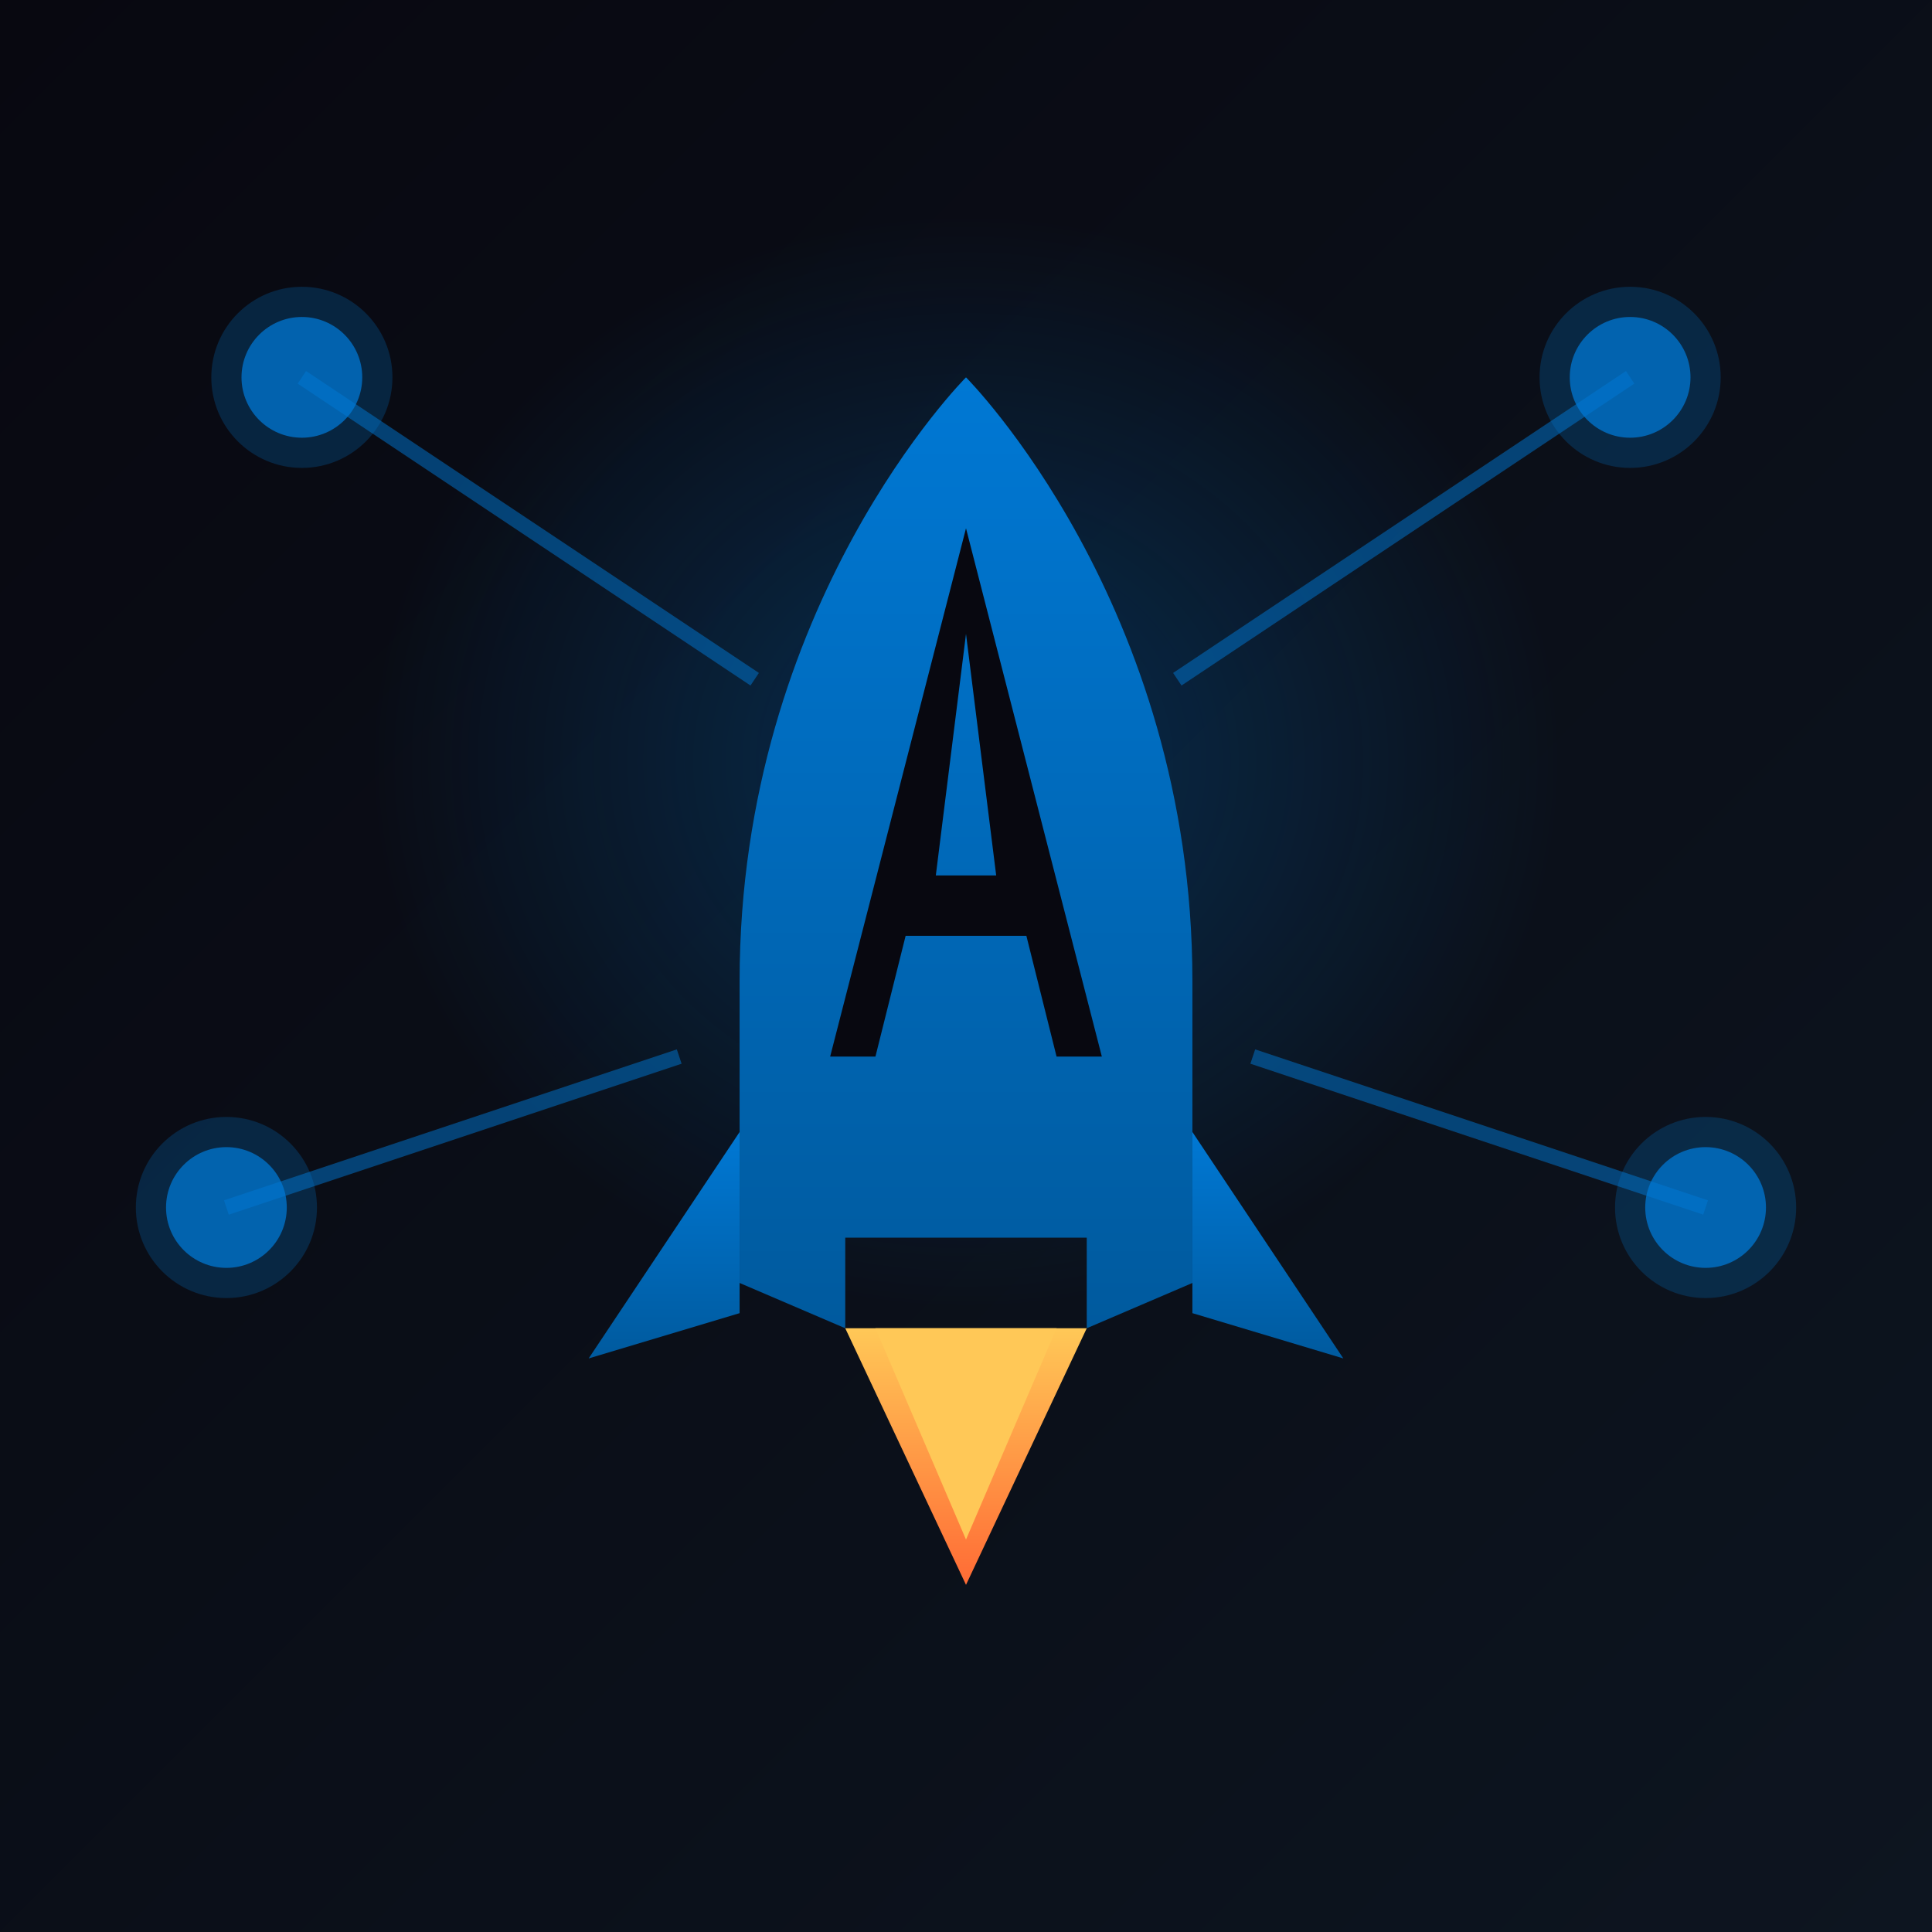
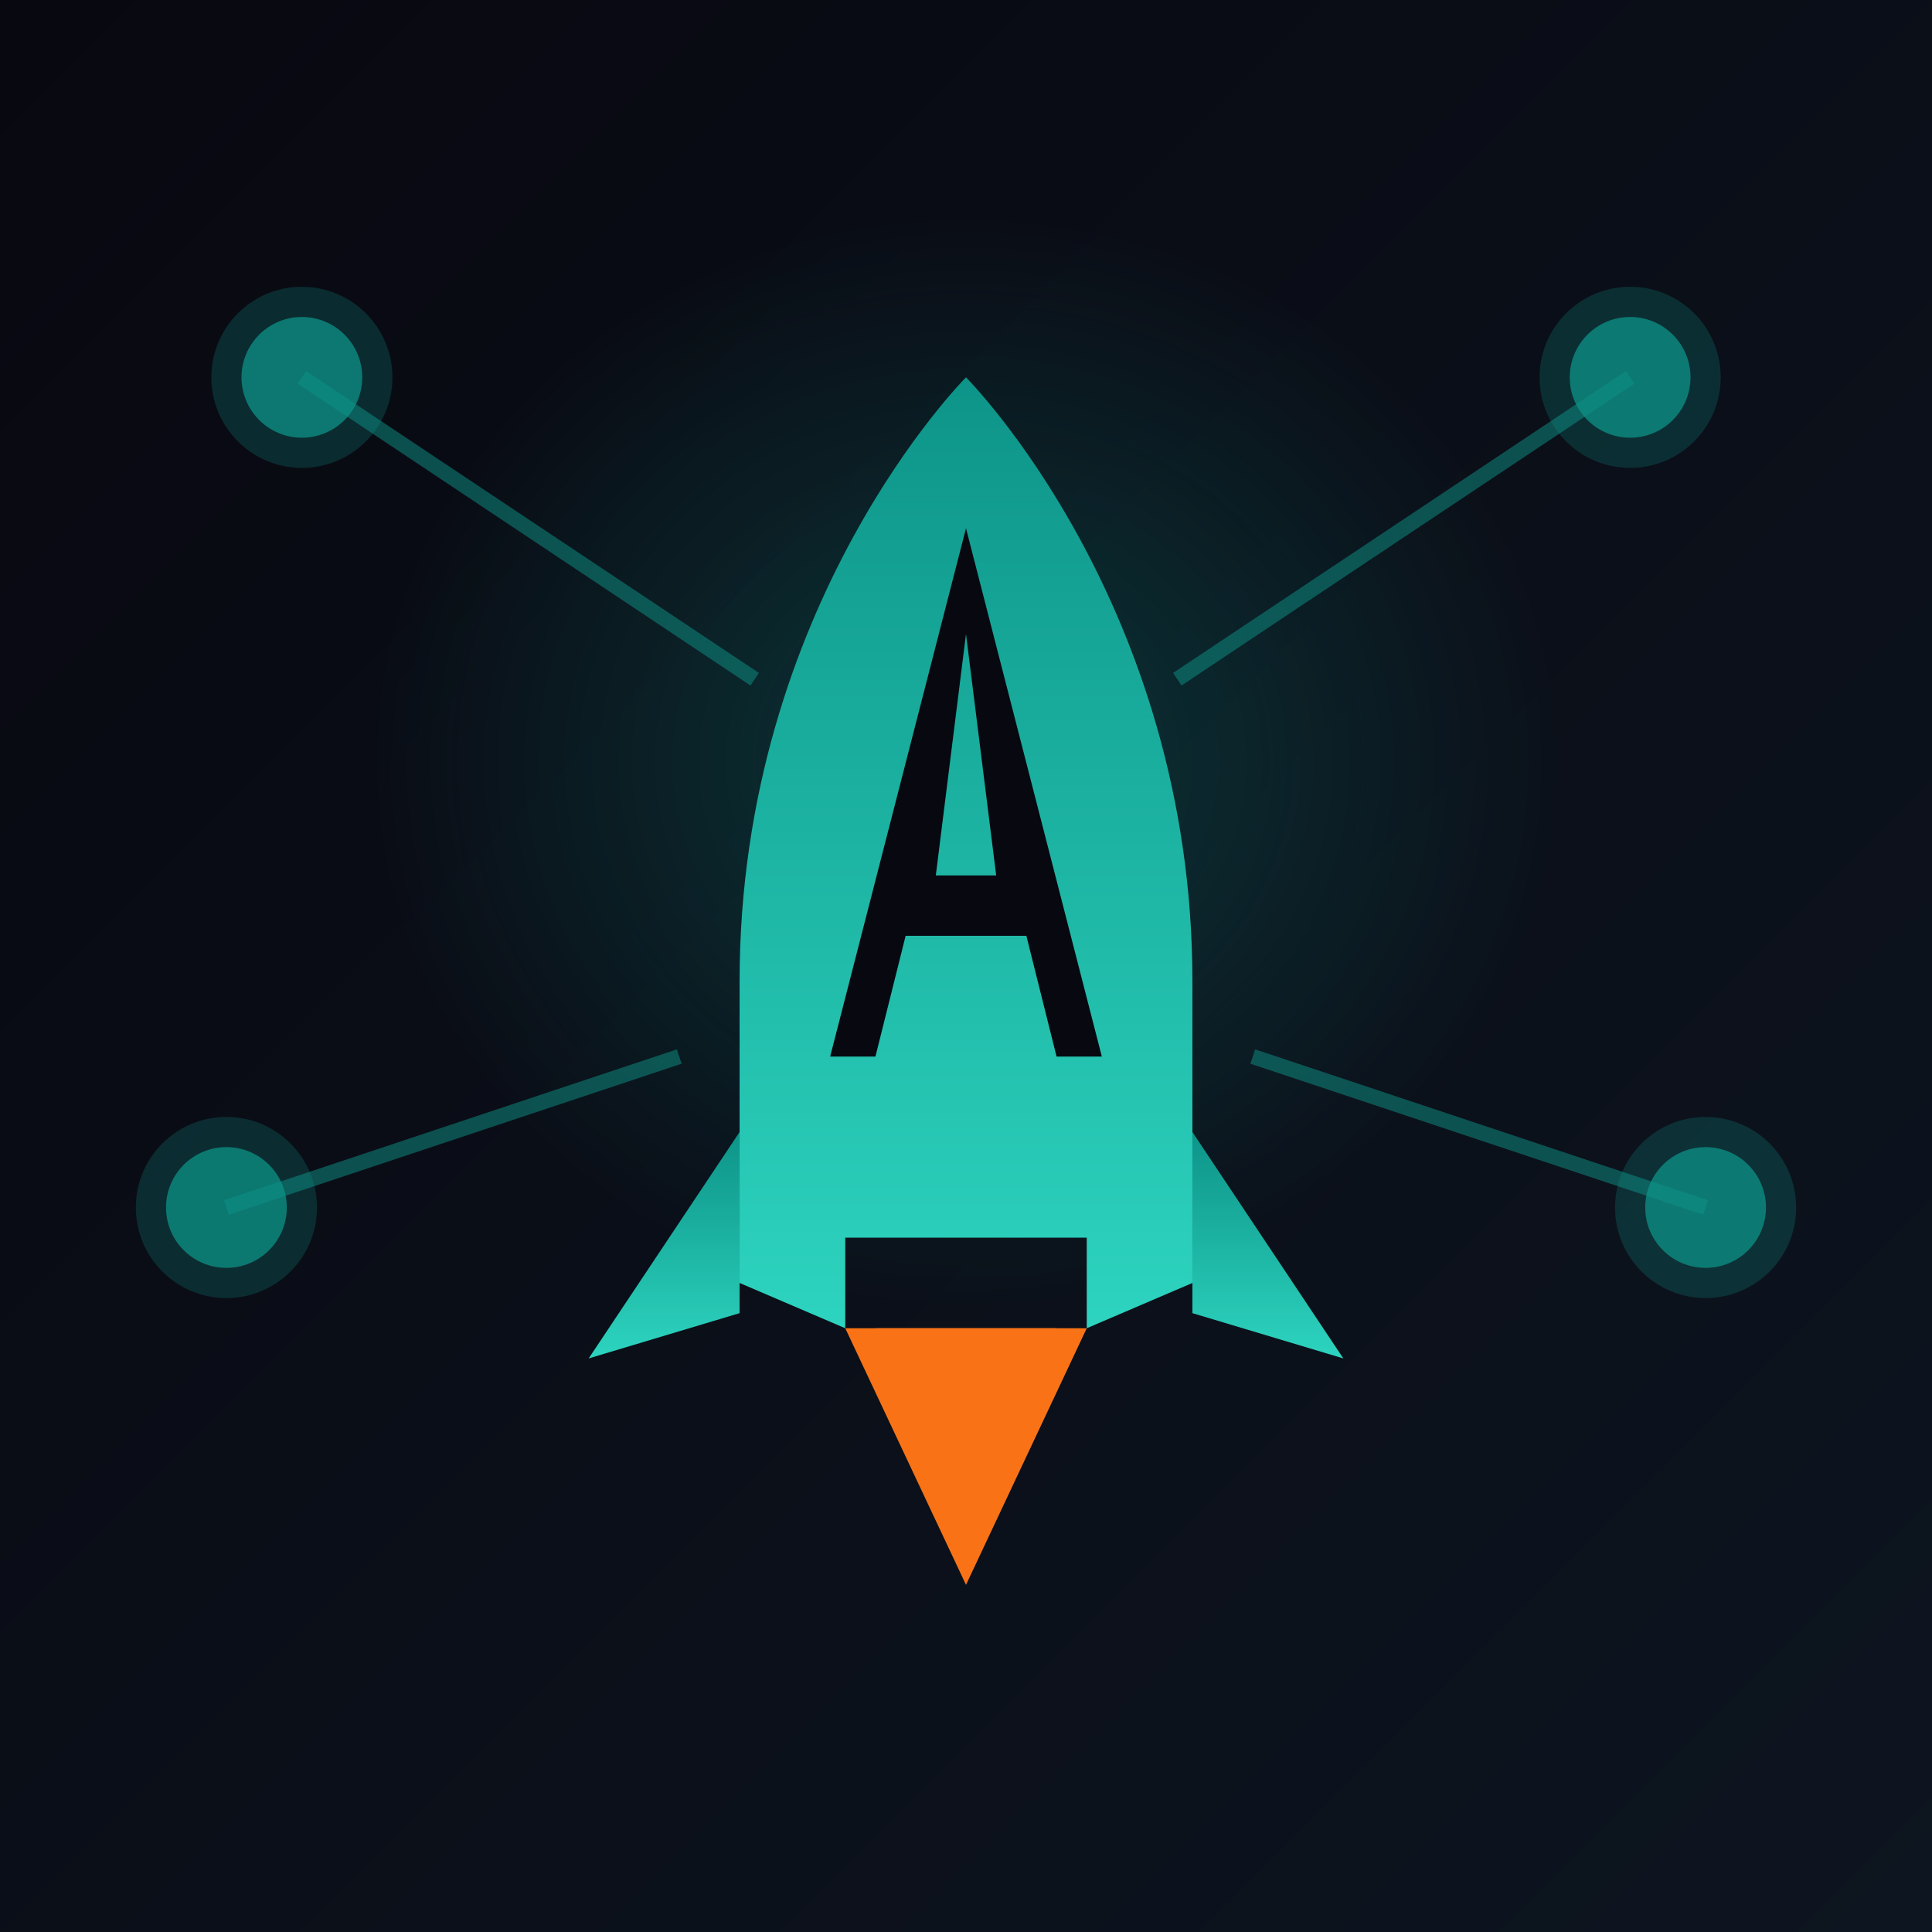
<svg xmlns="http://www.w3.org/2000/svg" viewBox="0 0 128 128" width="128" height="128">
  <defs>
    <linearGradient id="bg" x1="0%" y1="0%" x2="100%" y2="100%">
      <stop offset="0%" stop-color="#080810" />
      <stop offset="100%" stop-color="#0d1520" />
    </linearGradient>
    <linearGradient id="azure" x1="0%" y1="0%" x2="0%" y2="100%">
-       <stop offset="0%" stop-color="#0078d4" />
-       <stop offset="100%" stop-color="#005a9e" />
+       <stop offset="0%" stop-color="#0d9488" />
+       <stop offset="100%" stop-color="#2dd4bf" />
    </linearGradient>
    <linearGradient id="flame" x1="0%" y1="0%" x2="0%" y2="100%">
-       <stop offset="0%" stop-color="#ffc857" />
-       <stop offset="100%" stop-color="#ff6b35" />
+       <stop offset="0%" stop-color="#f97316" />
+       <stop offset="100%" stop-color="#f97316" />
    </linearGradient>
    <radialGradient id="glow" cx="50%" cy="45%" r="40%">
-       <stop offset="0%" stop-color="#0078d4" stop-opacity="0.3" />
-       <stop offset="100%" stop-color="#0078d4" stop-opacity="0" />
+       <stop offset="0%" stop-color="#0d9488" stop-opacity="0.3" />
+       <stop offset="100%" stop-color="#0d9488" stop-opacity="0" />
    </radialGradient>
  </defs>
  <rect width="128" height="128" fill="url(#bg)" />
  <ellipse cx="64" cy="55" rx="50" ry="45" fill="url(#glow)" />
-   <g stroke="#0078d4" stroke-width="1" fill="none" opacity="0.5">
+   <g stroke="#0d9488" stroke-width="1" fill="none" opacity="0.5">
    <line x1="20" y1="25" x2="50" y2="45" />
    <line x1="108" y1="25" x2="78" y2="45" />
    <line x1="15" y1="80" x2="45" y2="70" />
    <line x1="113" y1="80" x2="83" y2="70" />
  </g>
  <g opacity="0.8">
-     <circle cx="20" cy="25" r="6" fill="#0078d4" opacity="0.3" />
-     <circle cx="20" cy="25" r="4" fill="#0078d4" />
-     <circle cx="108" cy="25" r="6" fill="#0078d4" opacity="0.3" />
-     <circle cx="108" cy="25" r="4" fill="#0078d4" />
-     <circle cx="15" cy="80" r="6" fill="#0078d4" opacity="0.3" />
-     <circle cx="15" cy="80" r="4" fill="#0078d4" />
-     <circle cx="113" cy="80" r="6" fill="#0078d4" opacity="0.3" />
-     <circle cx="113" cy="80" r="4" fill="#0078d4" />
+     <circle cx="20" cy="25" r="6" fill="#0d9488" opacity="0.3" />
+     <circle cx="20" cy="25" r="4" fill="#0d9488" />
+     <circle cx="108" cy="25" r="6" fill="#0d9488" opacity="0.3" />
+     <circle cx="108" cy="25" r="4" fill="#0d9488" />
+     <circle cx="15" cy="80" r="6" fill="#0d9488" opacity="0.3" />
+     <circle cx="15" cy="80" r="4" fill="#0d9488" />
+     <circle cx="113" cy="80" r="6" fill="#0d9488" opacity="0.3" />
+     <circle cx="113" cy="80" r="4" fill="#0d9488" />
  </g>
  <g transform="translate(34, 20) scale(1)">
    <path d="M30,5 C30,5 15,20 15,45 L15,65 L22,68 L22,62 L38,62 L38,68 L45,65 L45,45 C45,20 30,5 30,5 Z" fill="url(#azure)" />
    <polygon points="15,55 5,70 15,67" fill="url(#azure)" />
    <polygon points="45,55 55,70 45,67" fill="url(#azure)" />
    <path d="M30,15 L21,50 L24,50 L26,42 L34,42 L36,50 L39,50 Z M28,38 L30,22 L32,38 Z" fill="#080810" />
    <polygon points="22,68 30,85 38,68" fill="url(#flame)" />
-     <polygon points="24,68 30,82 36,68" fill="#ffc857" />
+     <polygon points="24,68 30,82 36,68" fill="#f97316" />
  </g>
</svg>
